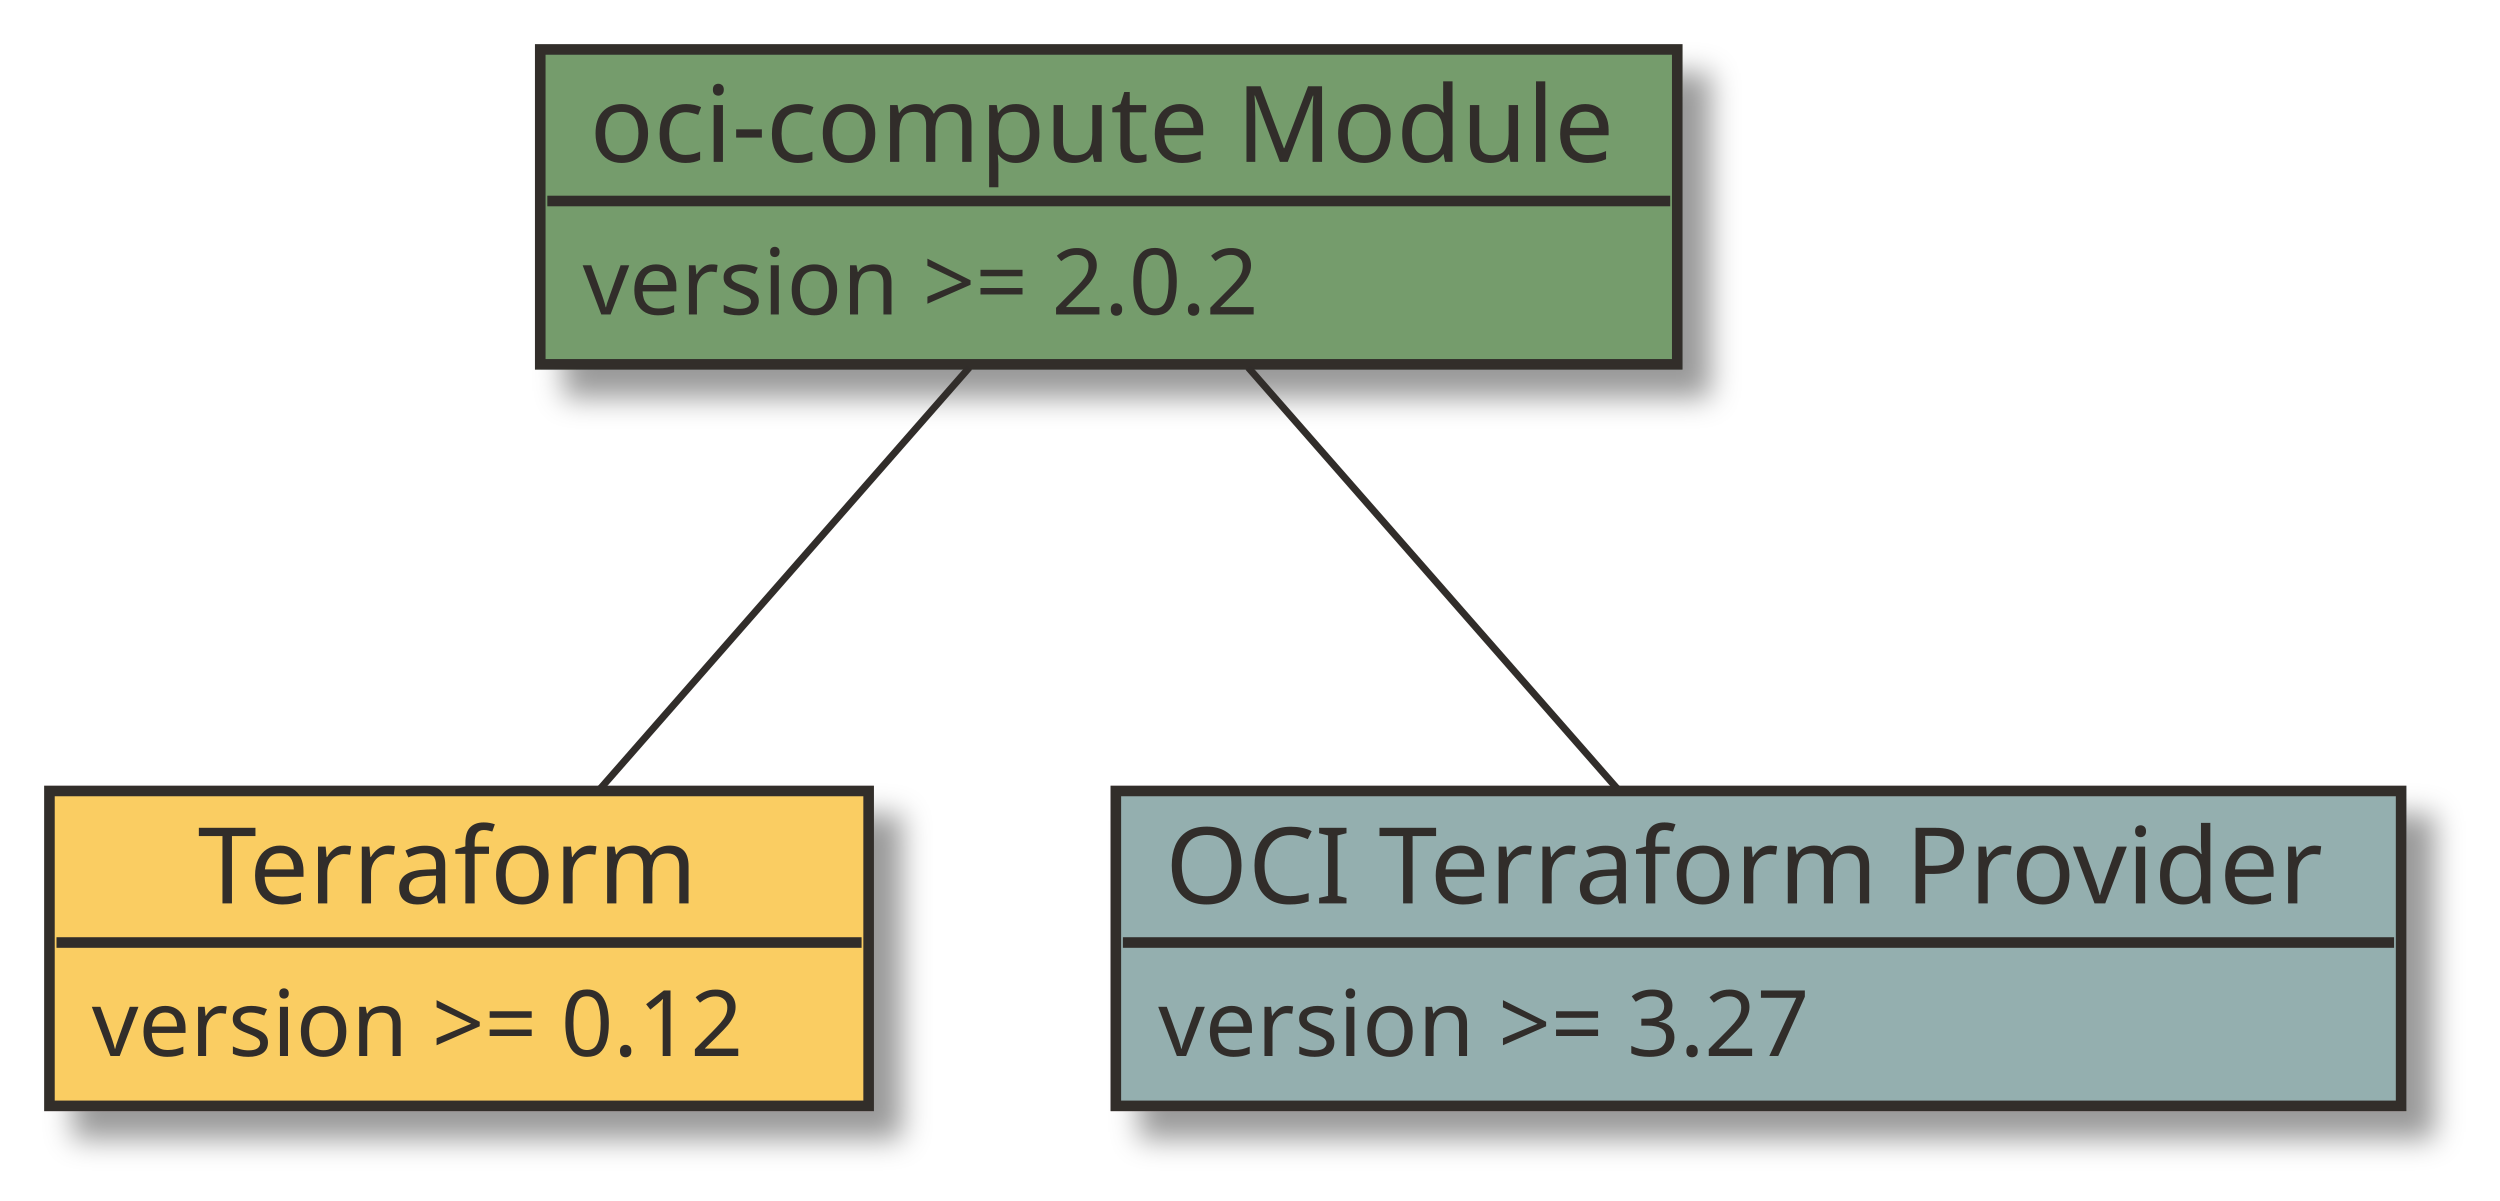
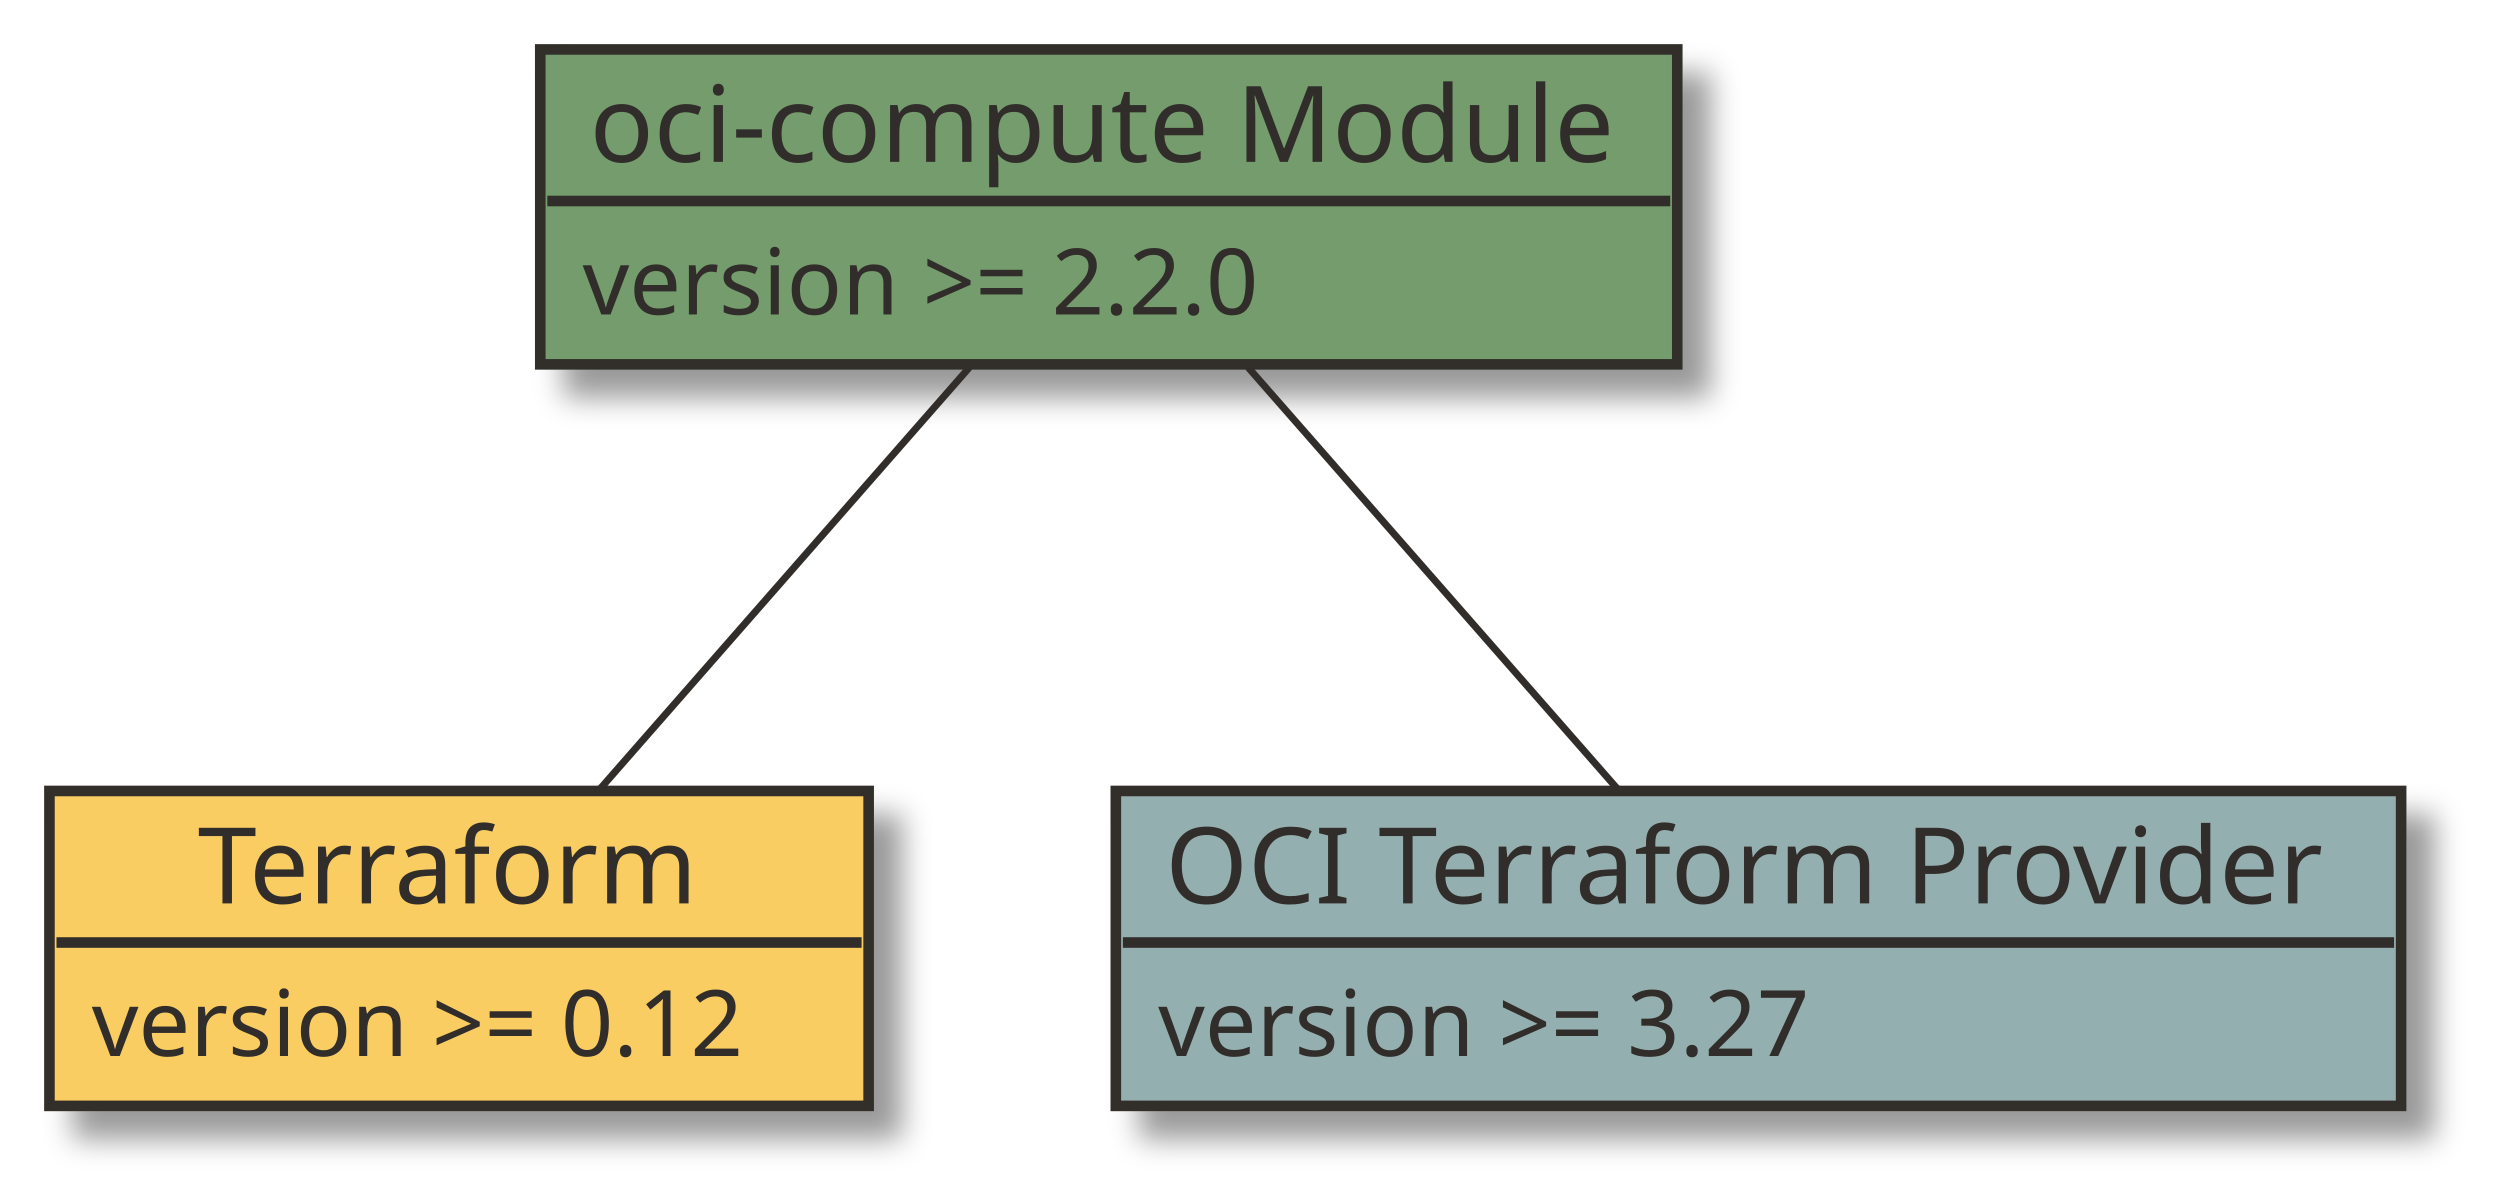
<svg xmlns="http://www.w3.org/2000/svg" contentScriptType="application/ecmascript" contentStyleType="text/css" height="170px" preserveAspectRatio="none" style="width:354px;height:170px;" version="1.1" viewBox="0 0 354 170" width="354px" zoomAndPan="magnify">
  <defs>
-     <filter height="300%" id="fu7jjiy8nverm" width="300%" x="-1" y="-1">
+     <filter height="300%" id="fsrw88wu7q0uc" width="300%" x="-1" y="-1">
      <feGaussianBlur result="blurOut" stdDeviation="2.0" />
      <feColorMatrix in="blurOut" result="blurOut2" type="matrix" values="0 0 0 0 0 0 0 0 0 0 0 0 0 0 0 0 0 0 .4 0" />
      <feOffset dx="4.0" dy="4.0" in="blurOut2" result="blurOut3" />
      <feBlend in="SourceGraphic" in2="blurOut3" mode="normal" />
    </filter>
  </defs>
  <g>
-     <rect fill="#FACD62" filter="url(#fu7jjiy8nverm)" height="44.594" style="stroke:#312D2A;stroke-width:1.5;" width="116" x="7" y="112" />
+     <rect fill="#FACD62" filter="url(#fsrw88wu7q0uc)" height="44.594" style="stroke:#312D2A;stroke-width:1.5;" width="116" x="7" y="112" />
    <text fill="#312D2A" font-family="Oracle Sans" font-size="15" lengthAdjust="spacingAndGlyphs" textLength="74" x="28" y="127.923">Terraform</text>
    <line style="stroke:#312D2A;stroke-width:1.5;" x1="8" x2="122" y1="133.461" y2="133.461" />
    <text fill="#312D2A" font-family="menlo" font-size="13" lengthAdjust="spacingAndGlyphs" textLength="104" x="13" y="149.528">version &gt;= 0.12</text>
-     <rect fill="#94AFAF" filter="url(#fu7jjiy8nverm)" height="44.594" style="stroke:#312D2A;stroke-width:1.5;" width="182" x="158" y="112" />
+     <rect fill="#94AFAF" filter="url(#fsrw88wu7q0uc)" height="44.594" style="stroke:#312D2A;stroke-width:1.5;" width="182" x="158" y="112" />
    <text fill="#312D2A" font-family="Oracle Sans" font-size="15" lengthAdjust="spacingAndGlyphs" textLength="168" x="165" y="127.923">OCI Terraform Provider</text>
    <line style="stroke:#312D2A;stroke-width:1.5;" x1="159" x2="339" y1="133.461" y2="133.461" />
    <text fill="#312D2A" font-family="menlo" font-size="13" lengthAdjust="spacingAndGlyphs" textLength="108" x="164" y="149.528">version  &gt;= 3.27</text>
-     <rect fill="#759C6C" filter="url(#fu7jjiy8nverm)" height="44.594" style="stroke:#312D2A;stroke-width:1.5;" width="161" x="76.5" y="7" />
+     <rect fill="#759C6C" filter="url(#fsrw88wu7q0uc)" height="44.594" style="stroke:#312D2A;stroke-width:1.5;" width="161" x="76.5" y="7" />
    <text fill="#312D2A" font-family="Oracle Sans" font-size="15" lengthAdjust="spacingAndGlyphs" textLength="147" x="83.5" y="22.923">oci-compute Module</text>
    <line style="stroke:#312D2A;stroke-width:1.5;" x1="77.5" x2="236.5" y1="28.461" y2="28.461" />
-     <text fill="#312D2A" font-family="menlo" font-size="13" lengthAdjust="spacingAndGlyphs" textLength="108" x="82.5" y="44.528">version &gt;= 2.0.2</text>
+     <text fill="#312D2A" font-family="menlo" font-size="13" lengthAdjust="spacingAndGlyphs" textLength="108" x="82.5" y="44.528">version &gt;= 2.2.0</text>
    <path codeLine="29" d="M176.736,52.025 C192.153,69.621 213.49,93.972 228.979,111.65 " fill="none" id="tfmodule-tfprovider" style="stroke:#312D2A;stroke-width:1.0;" />
    <path codeLine="30" d="M137.264,52.025 C121.847,69.621 100.51,93.972 85.021,111.65 " fill="none" id="tfmodule-tf" style="stroke:#312D2A;stroke-width:1.0;" />
  </g>
</svg>
